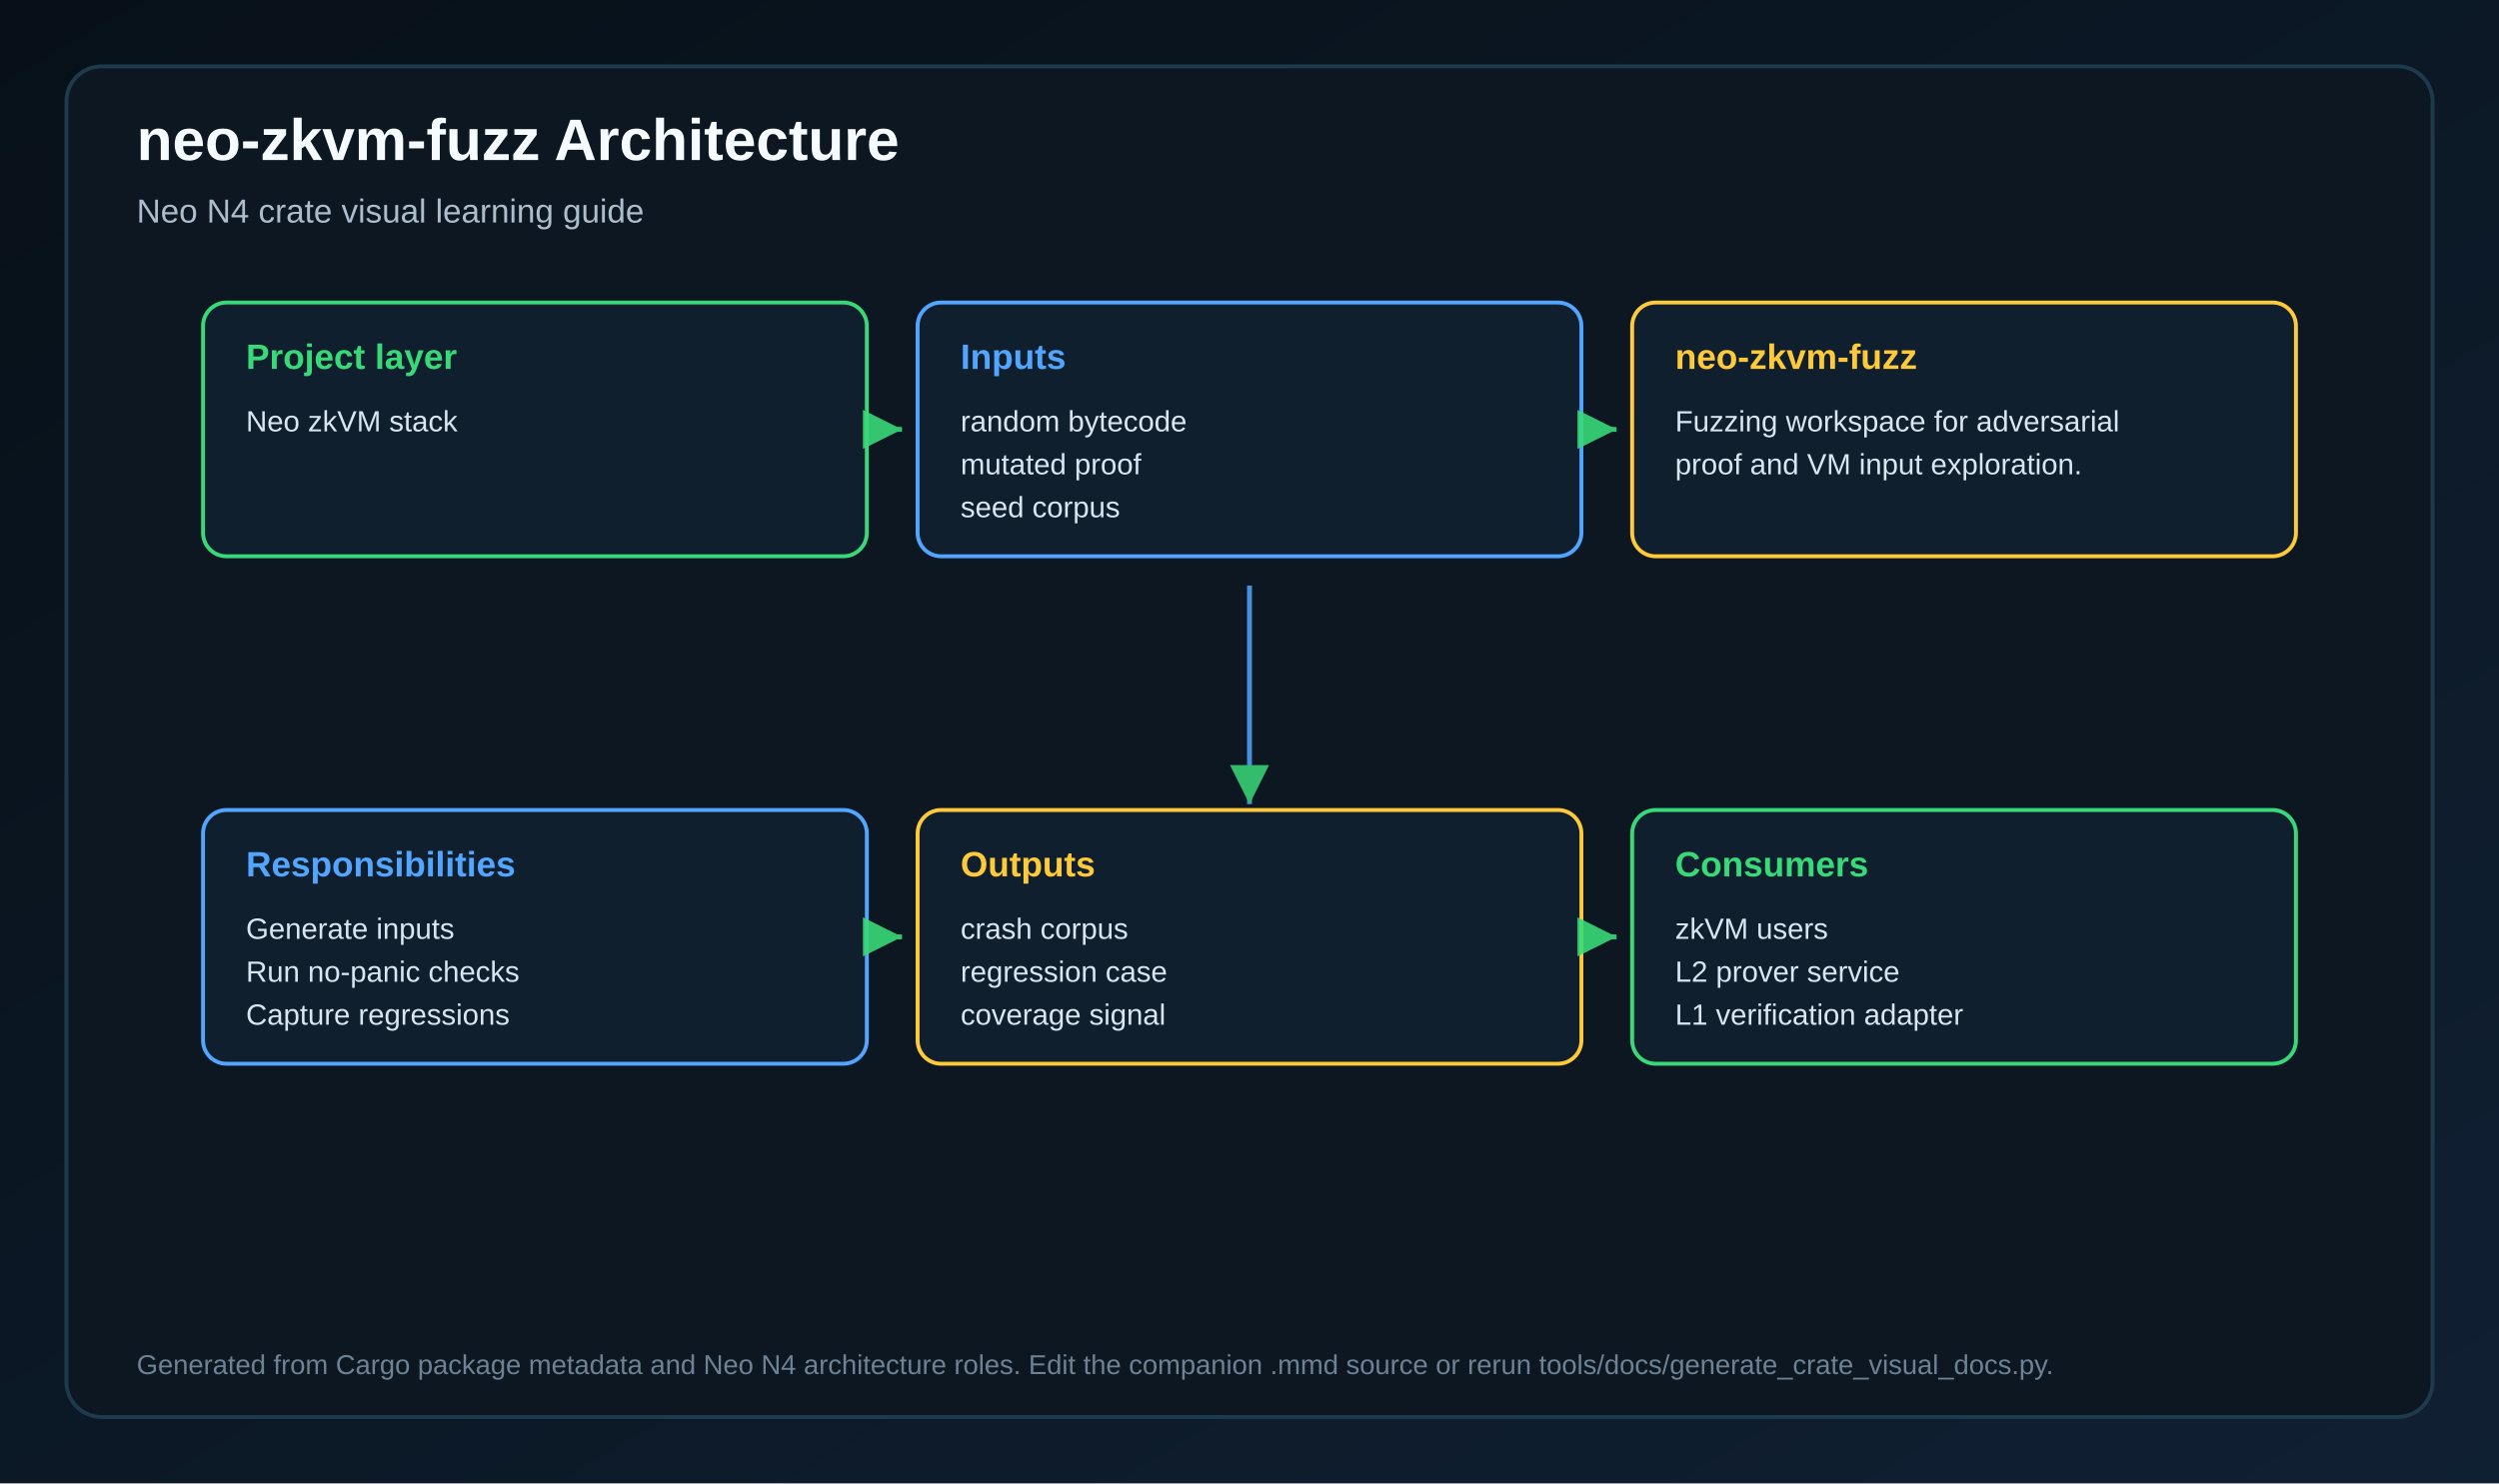
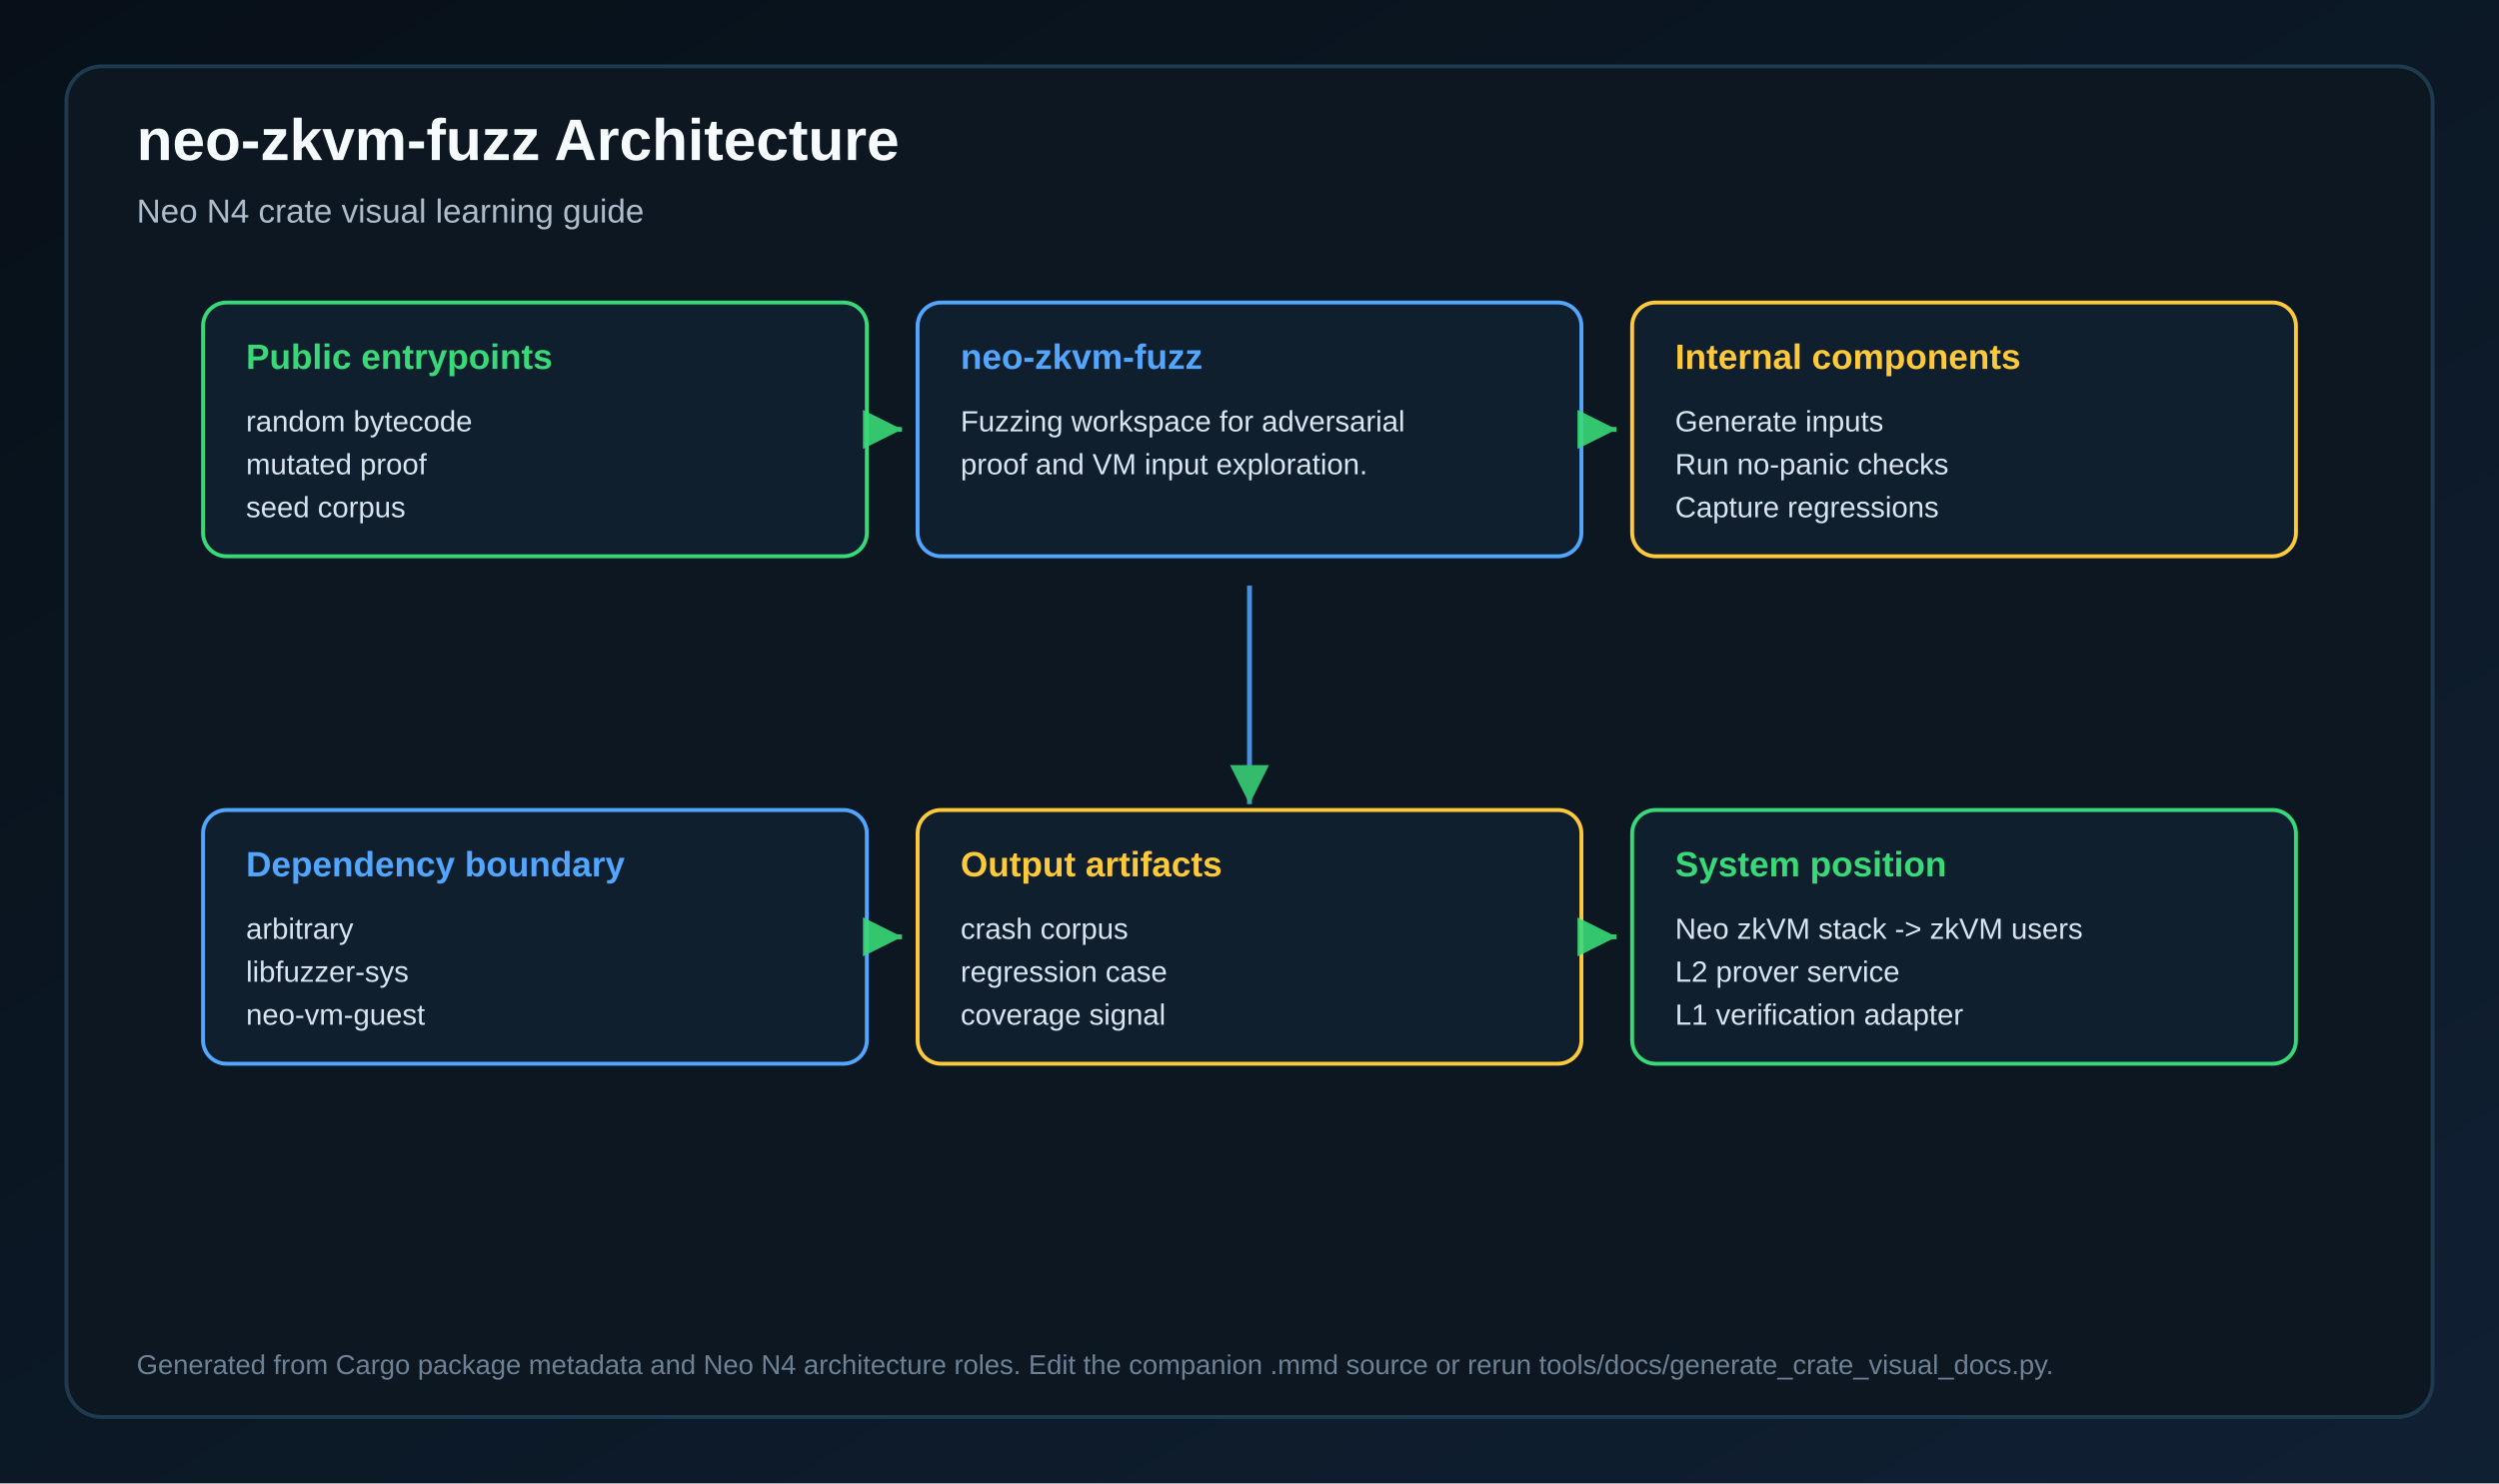
<svg xmlns="http://www.w3.org/2000/svg" width="1280" height="760" viewBox="0 0 1280 760" role="img" aria-label="neo-zkvm-fuzz Architecture">
  <defs>
    <linearGradient id="bg" x1="0" x2="1" y1="0" y2="1">
      <stop offset="0" stop-color="#071018" />
      <stop offset="1" stop-color="#102033" />
    </linearGradient>
    <marker id="arrow" markerWidth="12" markerHeight="12" refX="10" refY="6" orient="auto">
      <path d="M2,2 L10,6 L2,10 Z" fill="#38d978" />
    </marker>
  </defs>
  <rect x="0" y="0" width="1280" height="760" fill="url(#bg)" />
  <rect x="34" y="34" width="1212" height="692" rx="18" fill="#0c1722" stroke="#1e3a4d" stroke-width="2" />
  <text x="70" y="82" fill="#f6fbff" font-size="30" font-family="Segoe UI, Arial, sans-serif" font-weight="700">neo-zkvm-fuzz Architecture</text>
  <text x="70" y="114" fill="#aebdcc" font-size="17" font-family="Segoe UI, Arial, sans-serif">Neo N4 crate visual learning guide</text>
  <rect x="104" y="155" width="340" height="130" rx="12" fill="#101f2d" stroke="#38d978" stroke-width="2" />
-   <text x="126" y="189" fill="#38d978" font-size="18" font-family="Segoe UI, Arial, sans-serif" font-weight="700">Project layer</text>
-   <text x="126" y="221" fill="#d9e6f2" font-size="15" font-family="Segoe UI, Arial, sans-serif">Neo zkVM stack</text>
+   <text x="126" y="189" fill="#38d978" font-size="18" font-family="Segoe UI, Arial, sans-serif" font-weight="700">Public entrypoints</text>
+   <text x="126" y="221" fill="#d9e6f2" font-size="15" font-family="Segoe UI, Arial, sans-serif">random bytecode</text>
+   <text x="126" y="243" fill="#d9e6f2" font-size="15" font-family="Segoe UI, Arial, sans-serif">mutated proof</text>
+   <text x="126" y="265" fill="#d9e6f2" font-size="15" font-family="Segoe UI, Arial, sans-serif">seed corpus</text>
  <rect x="470" y="155" width="340" height="130" rx="12" fill="#101f2d" stroke="#52a6ff" stroke-width="2" />
-   <text x="492" y="189" fill="#52a6ff" font-size="18" font-family="Segoe UI, Arial, sans-serif" font-weight="700">Inputs</text>
-   <text x="492" y="221" fill="#d9e6f2" font-size="15" font-family="Segoe UI, Arial, sans-serif">random bytecode</text>
-   <text x="492" y="243" fill="#d9e6f2" font-size="15" font-family="Segoe UI, Arial, sans-serif">mutated proof</text>
-   <text x="492" y="265" fill="#d9e6f2" font-size="15" font-family="Segoe UI, Arial, sans-serif">seed corpus</text>
+   <text x="492" y="189" fill="#52a6ff" font-size="18" font-family="Segoe UI, Arial, sans-serif" font-weight="700">neo-zkvm-fuzz</text>
+   <text x="492" y="221" fill="#d9e6f2" font-size="15" font-family="Segoe UI, Arial, sans-serif">Fuzzing workspace for adversarial</text>
+   <text x="492" y="243" fill="#d9e6f2" font-size="15" font-family="Segoe UI, Arial, sans-serif">proof and VM input exploration.</text>
  <line x1="452" y1="220" x2="462" y2="220" stroke="#38d978" stroke-width="2.5" marker-end="url(#arrow)" opacity="0.9" />
  <rect x="836" y="155" width="340" height="130" rx="12" fill="#101f2d" stroke="#ffca3a" stroke-width="2" />
-   <text x="858" y="189" fill="#ffca3a" font-size="18" font-family="Segoe UI, Arial, sans-serif" font-weight="700">neo-zkvm-fuzz</text>
-   <text x="858" y="221" fill="#d9e6f2" font-size="15" font-family="Segoe UI, Arial, sans-serif">Fuzzing workspace for adversarial</text>
-   <text x="858" y="243" fill="#d9e6f2" font-size="15" font-family="Segoe UI, Arial, sans-serif">proof and VM input exploration.</text>
+   <text x="858" y="189" fill="#ffca3a" font-size="18" font-family="Segoe UI, Arial, sans-serif" font-weight="700">Internal components</text>
+   <text x="858" y="221" fill="#d9e6f2" font-size="15" font-family="Segoe UI, Arial, sans-serif">Generate inputs</text>
+   <text x="858" y="243" fill="#d9e6f2" font-size="15" font-family="Segoe UI, Arial, sans-serif">Run no-panic checks</text>
+   <text x="858" y="265" fill="#d9e6f2" font-size="15" font-family="Segoe UI, Arial, sans-serif">Capture regressions</text>
  <line x1="818" y1="220" x2="828" y2="220" stroke="#38d978" stroke-width="2.5" marker-end="url(#arrow)" opacity="0.9" />
  <rect x="104" y="415" width="340" height="130" rx="12" fill="#101f2d" stroke="#52a6ff" stroke-width="2" />
-   <text x="126" y="449" fill="#52a6ff" font-size="18" font-family="Segoe UI, Arial, sans-serif" font-weight="700">Responsibilities</text>
-   <text x="126" y="481" fill="#d9e6f2" font-size="15" font-family="Segoe UI, Arial, sans-serif">Generate inputs</text>
-   <text x="126" y="503" fill="#d9e6f2" font-size="15" font-family="Segoe UI, Arial, sans-serif">Run no-panic checks</text>
-   <text x="126" y="525" fill="#d9e6f2" font-size="15" font-family="Segoe UI, Arial, sans-serif">Capture regressions</text>
+   <text x="126" y="449" fill="#52a6ff" font-size="18" font-family="Segoe UI, Arial, sans-serif" font-weight="700">Dependency boundary</text>
+   <text x="126" y="481" fill="#d9e6f2" font-size="15" font-family="Segoe UI, Arial, sans-serif">arbitrary</text>
+   <text x="126" y="503" fill="#d9e6f2" font-size="15" font-family="Segoe UI, Arial, sans-serif">libfuzzer-sys</text>
+   <text x="126" y="525" fill="#d9e6f2" font-size="15" font-family="Segoe UI, Arial, sans-serif">neo-vm-guest</text>
  <rect x="470" y="415" width="340" height="130" rx="12" fill="#101f2d" stroke="#ffca3a" stroke-width="2" />
-   <text x="492" y="449" fill="#ffca3a" font-size="18" font-family="Segoe UI, Arial, sans-serif" font-weight="700">Outputs</text>
+   <text x="492" y="449" fill="#ffca3a" font-size="18" font-family="Segoe UI, Arial, sans-serif" font-weight="700">Output artifacts</text>
  <text x="492" y="481" fill="#d9e6f2" font-size="15" font-family="Segoe UI, Arial, sans-serif">crash corpus</text>
  <text x="492" y="503" fill="#d9e6f2" font-size="15" font-family="Segoe UI, Arial, sans-serif">regression case</text>
  <text x="492" y="525" fill="#d9e6f2" font-size="15" font-family="Segoe UI, Arial, sans-serif">coverage signal</text>
  <line x1="452" y1="480" x2="462" y2="480" stroke="#38d978" stroke-width="2.5" marker-end="url(#arrow)" opacity="0.9" />
  <rect x="836" y="415" width="340" height="130" rx="12" fill="#101f2d" stroke="#38d978" stroke-width="2" />
-   <text x="858" y="449" fill="#38d978" font-size="18" font-family="Segoe UI, Arial, sans-serif" font-weight="700">Consumers</text>
-   <text x="858" y="481" fill="#d9e6f2" font-size="15" font-family="Segoe UI, Arial, sans-serif">zkVM users</text>
+   <text x="858" y="449" fill="#38d978" font-size="18" font-family="Segoe UI, Arial, sans-serif" font-weight="700">System position</text>
+   <text x="858" y="481" fill="#d9e6f2" font-size="15" font-family="Segoe UI, Arial, sans-serif">Neo zkVM stack -&gt; zkVM users</text>
  <text x="858" y="503" fill="#d9e6f2" font-size="15" font-family="Segoe UI, Arial, sans-serif">L2 prover service</text>
  <text x="858" y="525" fill="#d9e6f2" font-size="15" font-family="Segoe UI, Arial, sans-serif">L1 verification adapter</text>
  <line x1="818" y1="480" x2="828" y2="480" stroke="#38d978" stroke-width="2.5" marker-end="url(#arrow)" opacity="0.9" />
  <path d="M640 300 C640 350 640 370 640 412" stroke="#52a6ff" stroke-width="2.5" fill="none" marker-end="url(#arrow)" opacity="0.85" />
  <text x="70" y="704" fill="#6f8194" font-size="14" font-family="Segoe UI, Arial, sans-serif">Generated from Cargo package metadata and Neo N4 architecture roles. Edit the companion .mmd source or rerun tools/docs/generate_crate_visual_docs.py.</text>
</svg>
